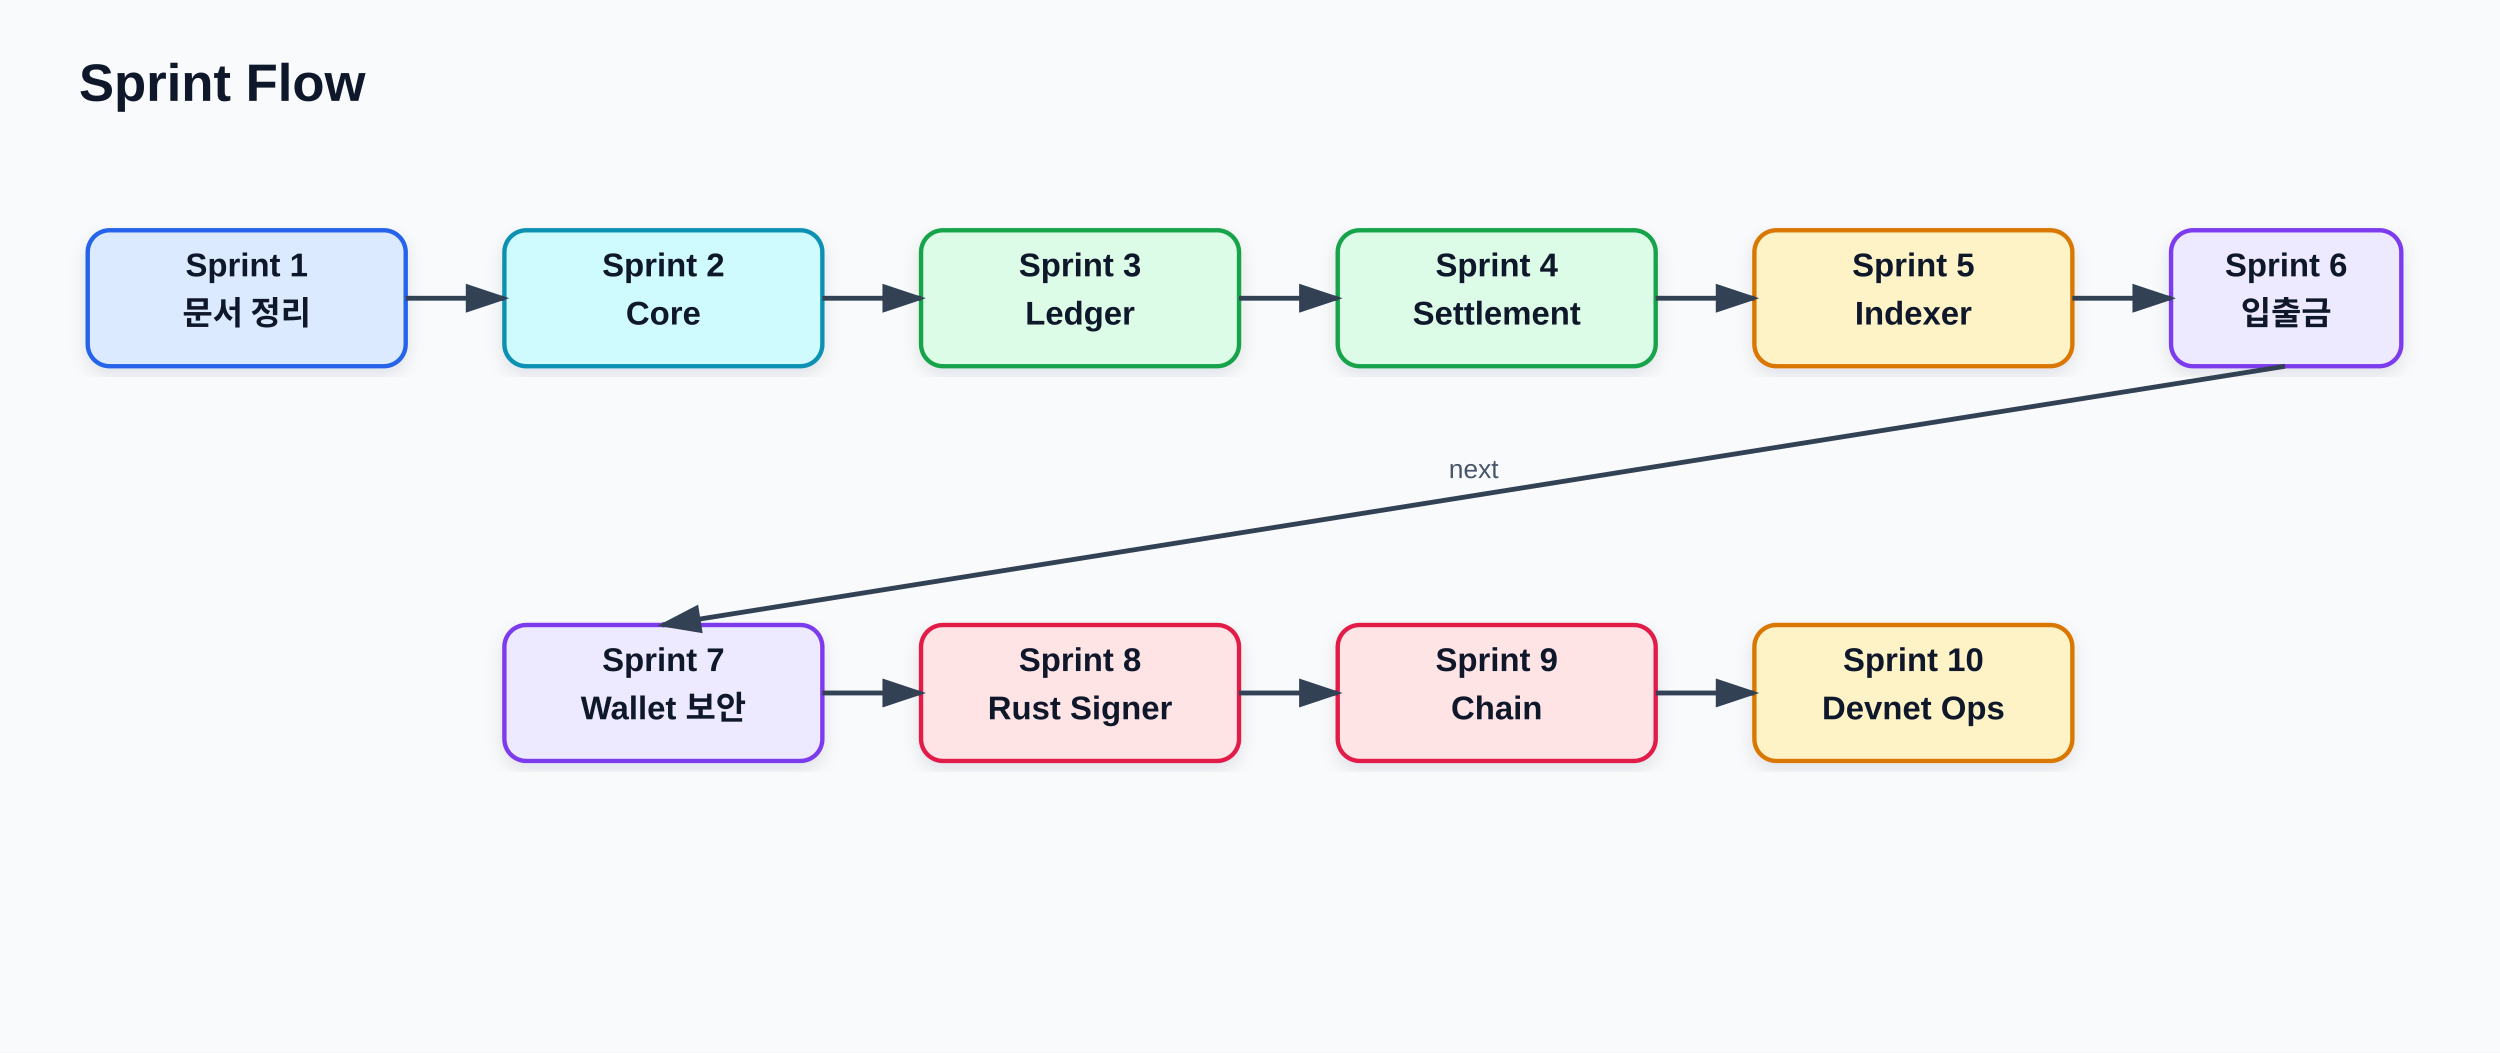
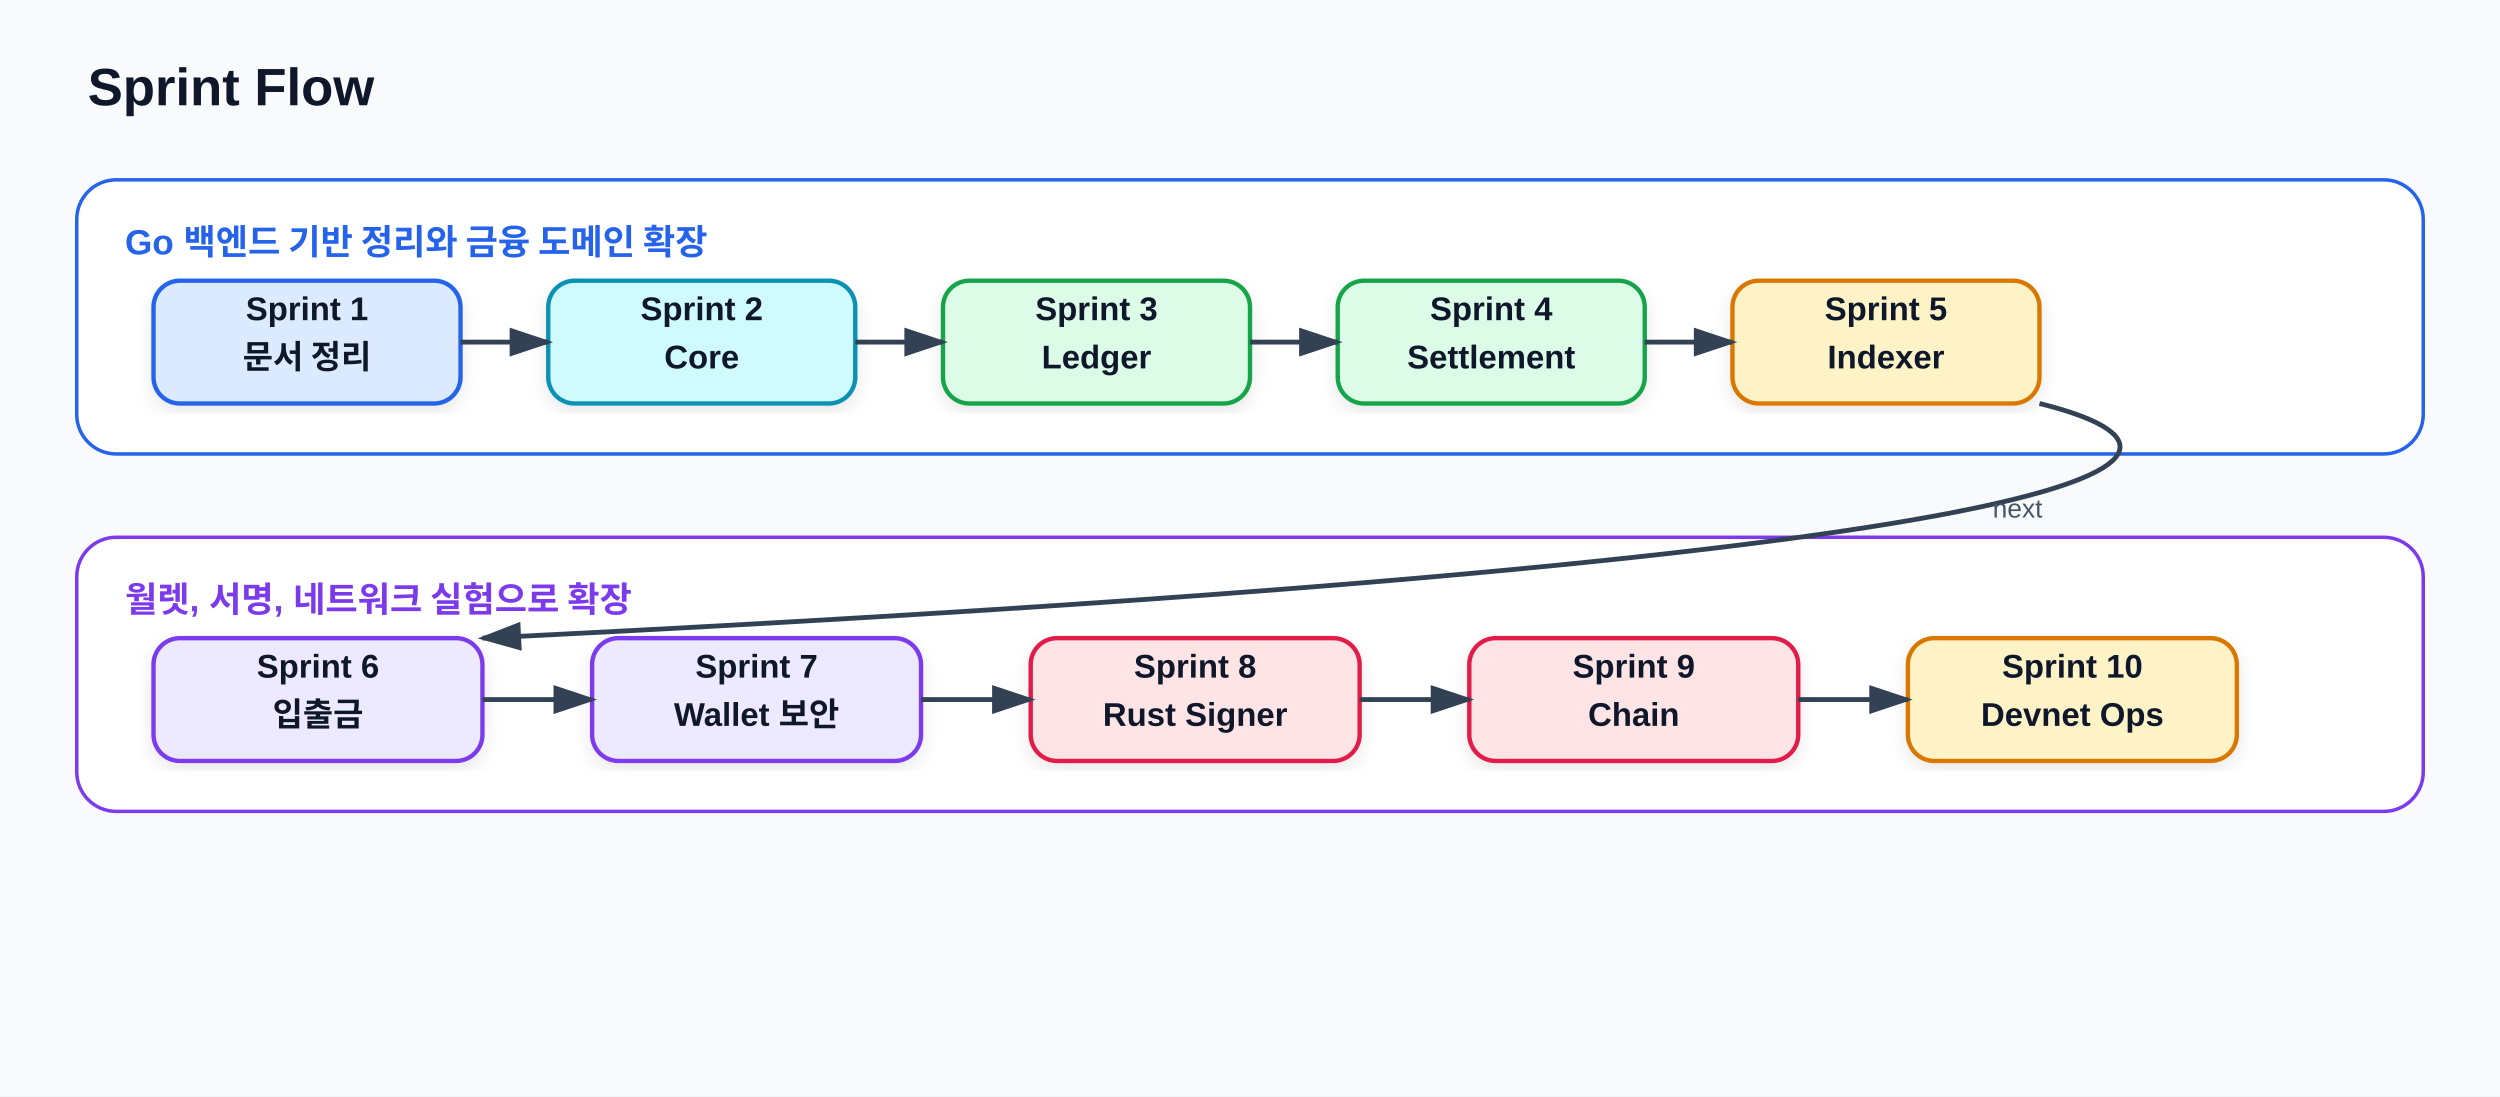
- <svg xmlns="http://www.w3.org/2000/svg" width="1140" height="480" viewBox="0 0 1140 480" role="img" aria-labelledby="title desc">
+ <svg xmlns="http://www.w3.org/2000/svg" width="1140" height="500" viewBox="0 0 1140 500" role="img" aria-labelledby="title desc">
  <defs>
    <marker id="arrow" markerWidth="10" markerHeight="10" refX="8" refY="3" orient="auto" markerUnits="strokeWidth">
      <path d="M0,0 L0,6 L9,3 z" fill="#334155" />
    </marker>
    <filter id="shadow" x="-8%" y="-8%" width="116%" height="116%">
-       <feDropShadow dx="0" dy="3" stdDeviation="4" flood-color="#0f172a" flood-opacity="0.10" />
+       <feDropShadow dx="0" dy="3" stdDeviation="4" flood-color="#0f172a" flood-opacity="0.09" />
    </filter>
  </defs>
-   <rect x="0" y="0" width="1140" height="480" rx="0" fill="#f8fafc" />
-   <text x="36" y="46" font-family="Arial, 'Apple SD Gothic Neo', sans-serif" font-size="24" font-weight="700" fill="#0f172a">Sprint Flow</text>
-   <rect x="40" y="105" width="145" height="62" rx="10" fill="#dbeafe" stroke="#2563eb" stroke-width="2" filter="url(#shadow)" />
-   <text x="112.5" y="126" text-anchor="middle" font-family="Arial, 'Apple SD Gothic Neo', sans-serif" font-size="15" font-weight="600" fill="#0f172a">Sprint 1</text>
-   <text x="112.5" y="148" text-anchor="middle" font-family="Arial, 'Apple SD Gothic Neo', sans-serif" font-size="15" font-weight="600" fill="#0f172a">문서 정리</text>
-   <rect x="230" y="105" width="145" height="62" rx="10" fill="#cffafe" stroke="#0891b2" stroke-width="2" filter="url(#shadow)" />
-   <text x="302.5" y="126" text-anchor="middle" font-family="Arial, 'Apple SD Gothic Neo', sans-serif" font-size="15" font-weight="600" fill="#0f172a">Sprint 2</text>
-   <text x="302.5" y="148" text-anchor="middle" font-family="Arial, 'Apple SD Gothic Neo', sans-serif" font-size="15" font-weight="600" fill="#0f172a">Core</text>
-   <rect x="420" y="105" width="145" height="62" rx="10" fill="#dcfce7" stroke="#16a34a" stroke-width="2" filter="url(#shadow)" />
-   <text x="492.5" y="126" text-anchor="middle" font-family="Arial, 'Apple SD Gothic Neo', sans-serif" font-size="15" font-weight="600" fill="#0f172a">Sprint 3</text>
-   <text x="492.5" y="148" text-anchor="middle" font-family="Arial, 'Apple SD Gothic Neo', sans-serif" font-size="15" font-weight="600" fill="#0f172a">Ledger</text>
-   <rect x="610" y="105" width="145" height="62" rx="10" fill="#dcfce7" stroke="#16a34a" stroke-width="2" filter="url(#shadow)" />
-   <text x="682.5" y="126" text-anchor="middle" font-family="Arial, 'Apple SD Gothic Neo', sans-serif" font-size="15" font-weight="600" fill="#0f172a">Sprint 4</text>
-   <text x="682.5" y="148" text-anchor="middle" font-family="Arial, 'Apple SD Gothic Neo', sans-serif" font-size="15" font-weight="600" fill="#0f172a">Settlement</text>
-   <rect x="800" y="105" width="145" height="62" rx="10" fill="#fef3c7" stroke="#d97706" stroke-width="2" filter="url(#shadow)" />
-   <text x="872.5" y="126" text-anchor="middle" font-family="Arial, 'Apple SD Gothic Neo', sans-serif" font-size="15" font-weight="600" fill="#0f172a">Sprint 5</text>
-   <text x="872.5" y="148" text-anchor="middle" font-family="Arial, 'Apple SD Gothic Neo', sans-serif" font-size="15" font-weight="600" fill="#0f172a">Indexer</text>
-   <rect x="990" y="105" width="105" height="62" rx="10" fill="#ede9fe" stroke="#7c3aed" stroke-width="2" filter="url(#shadow)" />
-   <text x="1042.5" y="126" text-anchor="middle" font-family="Arial, 'Apple SD Gothic Neo', sans-serif" font-size="15" font-weight="600" fill="#0f172a">Sprint 6</text>
-   <text x="1042.5" y="148" text-anchor="middle" font-family="Arial, 'Apple SD Gothic Neo', sans-serif" font-size="15" font-weight="600" fill="#0f172a">입출금</text>
-   <rect x="230" y="285" width="145" height="62" rx="10" fill="#ede9fe" stroke="#7c3aed" stroke-width="2" filter="url(#shadow)" />
-   <text x="302.5" y="306" text-anchor="middle" font-family="Arial, 'Apple SD Gothic Neo', sans-serif" font-size="15" font-weight="600" fill="#0f172a">Sprint 7</text>
-   <text x="302.5" y="328" text-anchor="middle" font-family="Arial, 'Apple SD Gothic Neo', sans-serif" font-size="15" font-weight="600" fill="#0f172a">Wallet 보안</text>
-   <rect x="420" y="285" width="145" height="62" rx="10" fill="#ffe4e6" stroke="#e11d48" stroke-width="2" filter="url(#shadow)" />
-   <text x="492.5" y="306" text-anchor="middle" font-family="Arial, 'Apple SD Gothic Neo', sans-serif" font-size="15" font-weight="600" fill="#0f172a">Sprint 8</text>
-   <text x="492.5" y="328" text-anchor="middle" font-family="Arial, 'Apple SD Gothic Neo', sans-serif" font-size="15" font-weight="600" fill="#0f172a">Rust Signer</text>
-   <rect x="610" y="285" width="145" height="62" rx="10" fill="#ffe4e6" stroke="#e11d48" stroke-width="2" filter="url(#shadow)" />
-   <text x="682.5" y="306" text-anchor="middle" font-family="Arial, 'Apple SD Gothic Neo', sans-serif" font-size="15" font-weight="600" fill="#0f172a">Sprint 9</text>
-   <text x="682.5" y="328" text-anchor="middle" font-family="Arial, 'Apple SD Gothic Neo', sans-serif" font-size="15" font-weight="600" fill="#0f172a">Chain</text>
-   <rect x="800" y="285" width="145" height="62" rx="10" fill="#fef3c7" stroke="#d97706" stroke-width="2" filter="url(#shadow)" />
-   <text x="872.5" y="306" text-anchor="middle" font-family="Arial, 'Apple SD Gothic Neo', sans-serif" font-size="15" font-weight="600" fill="#0f172a">Sprint 10</text>
-   <text x="872.5" y="328" text-anchor="middle" font-family="Arial, 'Apple SD Gothic Neo', sans-serif" font-size="15" font-weight="600" fill="#0f172a">Devnet Ops</text>
-   <line x1="185" y1="136" x2="230" y2="136" stroke="#334155" stroke-width="2.2" marker-end="url(#arrow)" />
-   <line x1="375" y1="136" x2="420" y2="136" stroke="#334155" stroke-width="2.2" marker-end="url(#arrow)" />
-   <line x1="565" y1="136" x2="610" y2="136" stroke="#334155" stroke-width="2.2" marker-end="url(#arrow)" />
-   <line x1="755" y1="136" x2="800" y2="136" stroke="#334155" stroke-width="2.2" marker-end="url(#arrow)" />
-   <line x1="945" y1="136" x2="990" y2="136" stroke="#334155" stroke-width="2.2" marker-end="url(#arrow)" />
-   <line x1="1042" y1="167" x2="302" y2="285" stroke="#334155" stroke-width="2.2" marker-end="url(#arrow)" />
-   <text x="672" y="218" text-anchor="middle" font-family="Arial, 'Apple SD Gothic Neo', sans-serif" font-size="12" fill="#475569">next</text>
-   <line x1="375" y1="316" x2="420" y2="316" stroke="#334155" stroke-width="2.2" marker-end="url(#arrow)" />
-   <line x1="565" y1="316" x2="610" y2="316" stroke="#334155" stroke-width="2.2" marker-end="url(#arrow)" />
-   <line x1="755" y1="316" x2="800" y2="316" stroke="#334155" stroke-width="2.2" marker-end="url(#arrow)" />
+   <rect x="0" y="0" width="1140" height="500" fill="#f8fafc" />
+   <text x="40" y="48" font-family="Arial, 'Apple SD Gothic Neo', sans-serif" font-size="24" font-weight="700" fill="#0f172a">Sprint Flow</text>
+   <rect x="35" y="82" width="1070" height="125" rx="18" fill="#ffffff" stroke="#2563eb" stroke-width="1.6" />
+   <text x="57" y="116" font-family="Arial, 'Apple SD Gothic Neo', sans-serif" font-size="16" font-weight="700" fill="#2563eb">Go 백엔드 기반 정리와 금융 도메인 확장</text>
+   <rect x="70" y="128" width="140" height="56" rx="12" fill="#dbeafe" stroke="#2563eb" stroke-width="2" filter="url(#shadow)" />
+   <text x="140" y="146" text-anchor="middle" font-family="Arial, 'Apple SD Gothic Neo', sans-serif" font-size="15" font-weight="650" fill="#0f172a">Sprint 1</text>
+   <text x="140" y="168" text-anchor="middle" font-family="Arial, 'Apple SD Gothic Neo', sans-serif" font-size="15" font-weight="650" fill="#0f172a">문서 정리</text>
+   <rect x="250" y="128" width="140" height="56" rx="12" fill="#cffafe" stroke="#0891b2" stroke-width="2" filter="url(#shadow)" />
+   <text x="320" y="146" text-anchor="middle" font-family="Arial, 'Apple SD Gothic Neo', sans-serif" font-size="15" font-weight="650" fill="#0f172a">Sprint 2</text>
+   <text x="320" y="168" text-anchor="middle" font-family="Arial, 'Apple SD Gothic Neo', sans-serif" font-size="15" font-weight="650" fill="#0f172a">Core</text>
+   <rect x="430" y="128" width="140" height="56" rx="12" fill="#dcfce7" stroke="#16a34a" stroke-width="2" filter="url(#shadow)" />
+   <text x="500" y="146" text-anchor="middle" font-family="Arial, 'Apple SD Gothic Neo', sans-serif" font-size="15" font-weight="650" fill="#0f172a">Sprint 3</text>
+   <text x="500" y="168" text-anchor="middle" font-family="Arial, 'Apple SD Gothic Neo', sans-serif" font-size="15" font-weight="650" fill="#0f172a">Ledger</text>
+   <rect x="610" y="128" width="140" height="56" rx="12" fill="#dcfce7" stroke="#16a34a" stroke-width="2" filter="url(#shadow)" />
+   <text x="680" y="146" text-anchor="middle" font-family="Arial, 'Apple SD Gothic Neo', sans-serif" font-size="15" font-weight="650" fill="#0f172a">Sprint 4</text>
+   <text x="680" y="168" text-anchor="middle" font-family="Arial, 'Apple SD Gothic Neo', sans-serif" font-size="15" font-weight="650" fill="#0f172a">Settlement</text>
+   <rect x="790" y="128" width="140" height="56" rx="12" fill="#fef3c7" stroke="#d97706" stroke-width="2" filter="url(#shadow)" />
+   <text x="860" y="146" text-anchor="middle" font-family="Arial, 'Apple SD Gothic Neo', sans-serif" font-size="15" font-weight="650" fill="#0f172a">Sprint 5</text>
+   <text x="860" y="168" text-anchor="middle" font-family="Arial, 'Apple SD Gothic Neo', sans-serif" font-size="15" font-weight="650" fill="#0f172a">Indexer</text>
+   <line x1="210" y1="156" x2="250" y2="156" stroke="#334155" stroke-width="2.2" marker-end="url(#arrow)" />
+   <line x1="390" y1="156" x2="430" y2="156" stroke="#334155" stroke-width="2.2" marker-end="url(#arrow)" />
+   <line x1="570" y1="156" x2="610" y2="156" stroke="#334155" stroke-width="2.2" marker-end="url(#arrow)" />
+   <line x1="750" y1="156" x2="790" y2="156" stroke="#334155" stroke-width="2.2" marker-end="url(#arrow)" />
+   <rect x="35" y="245" width="1070" height="125" rx="18" fill="#ffffff" stroke="#7c3aed" stroke-width="1.6" />
+   <text x="57" y="279" font-family="Arial, 'Apple SD Gothic Neo', sans-serif" font-size="16" font-weight="700" fill="#7c3aed">월렛, 서명, 네트워크 실험으로 확장</text>
+   <rect x="70" y="291" width="150" height="56" rx="12" fill="#ede9fe" stroke="#7c3aed" stroke-width="2" filter="url(#shadow)" />
+   <text x="145" y="309" text-anchor="middle" font-family="Arial, 'Apple SD Gothic Neo', sans-serif" font-size="15" font-weight="650" fill="#0f172a">Sprint 6</text>
+   <text x="145" y="331" text-anchor="middle" font-family="Arial, 'Apple SD Gothic Neo', sans-serif" font-size="15" font-weight="650" fill="#0f172a">입출금</text>
+   <rect x="270" y="291" width="150" height="56" rx="12" fill="#ede9fe" stroke="#7c3aed" stroke-width="2" filter="url(#shadow)" />
+   <text x="345" y="309" text-anchor="middle" font-family="Arial, 'Apple SD Gothic Neo', sans-serif" font-size="15" font-weight="650" fill="#0f172a">Sprint 7</text>
+   <text x="345" y="331" text-anchor="middle" font-family="Arial, 'Apple SD Gothic Neo', sans-serif" font-size="15" font-weight="650" fill="#0f172a">Wallet 보안</text>
+   <rect x="470" y="291" width="150" height="56" rx="12" fill="#ffe4e6" stroke="#e11d48" stroke-width="2" filter="url(#shadow)" />
+   <text x="545" y="309" text-anchor="middle" font-family="Arial, 'Apple SD Gothic Neo', sans-serif" font-size="15" font-weight="650" fill="#0f172a">Sprint 8</text>
+   <text x="545" y="331" text-anchor="middle" font-family="Arial, 'Apple SD Gothic Neo', sans-serif" font-size="15" font-weight="650" fill="#0f172a">Rust Signer</text>
+   <rect x="670" y="291" width="150" height="56" rx="12" fill="#ffe4e6" stroke="#e11d48" stroke-width="2" filter="url(#shadow)" />
+   <text x="745" y="309" text-anchor="middle" font-family="Arial, 'Apple SD Gothic Neo', sans-serif" font-size="15" font-weight="650" fill="#0f172a">Sprint 9</text>
+   <text x="745" y="331" text-anchor="middle" font-family="Arial, 'Apple SD Gothic Neo', sans-serif" font-size="15" font-weight="650" fill="#0f172a">Chain</text>
+   <rect x="870" y="291" width="150" height="56" rx="12" fill="#fef3c7" stroke="#d97706" stroke-width="2" filter="url(#shadow)" />
+   <text x="945" y="309" text-anchor="middle" font-family="Arial, 'Apple SD Gothic Neo', sans-serif" font-size="15" font-weight="650" fill="#0f172a">Sprint 10</text>
+   <text x="945" y="331" text-anchor="middle" font-family="Arial, 'Apple SD Gothic Neo', sans-serif" font-size="15" font-weight="650" fill="#0f172a">Devnet Ops</text>
+   <line x1="220" y1="319" x2="270" y2="319" stroke="#334155" stroke-width="2.2" marker-end="url(#arrow)" />
+   <line x1="420" y1="319" x2="470" y2="319" stroke="#334155" stroke-width="2.2" marker-end="url(#arrow)" />
+   <line x1="620" y1="319" x2="670" y2="319" stroke="#334155" stroke-width="2.2" marker-end="url(#arrow)" />
+   <line x1="820" y1="319" x2="870" y2="319" stroke="#334155" stroke-width="2.2" marker-end="url(#arrow)" />
+   <path d="M930 184 C1015 205, 1015 252, 220 291" fill="none" stroke="#334155" stroke-width="2.2" marker-end="url(#arrow)" />
+   <text x="920" y="236" text-anchor="middle" font-family="Arial, 'Apple SD Gothic Neo', sans-serif" font-size="12" fill="#475569">next</text>
</svg>
